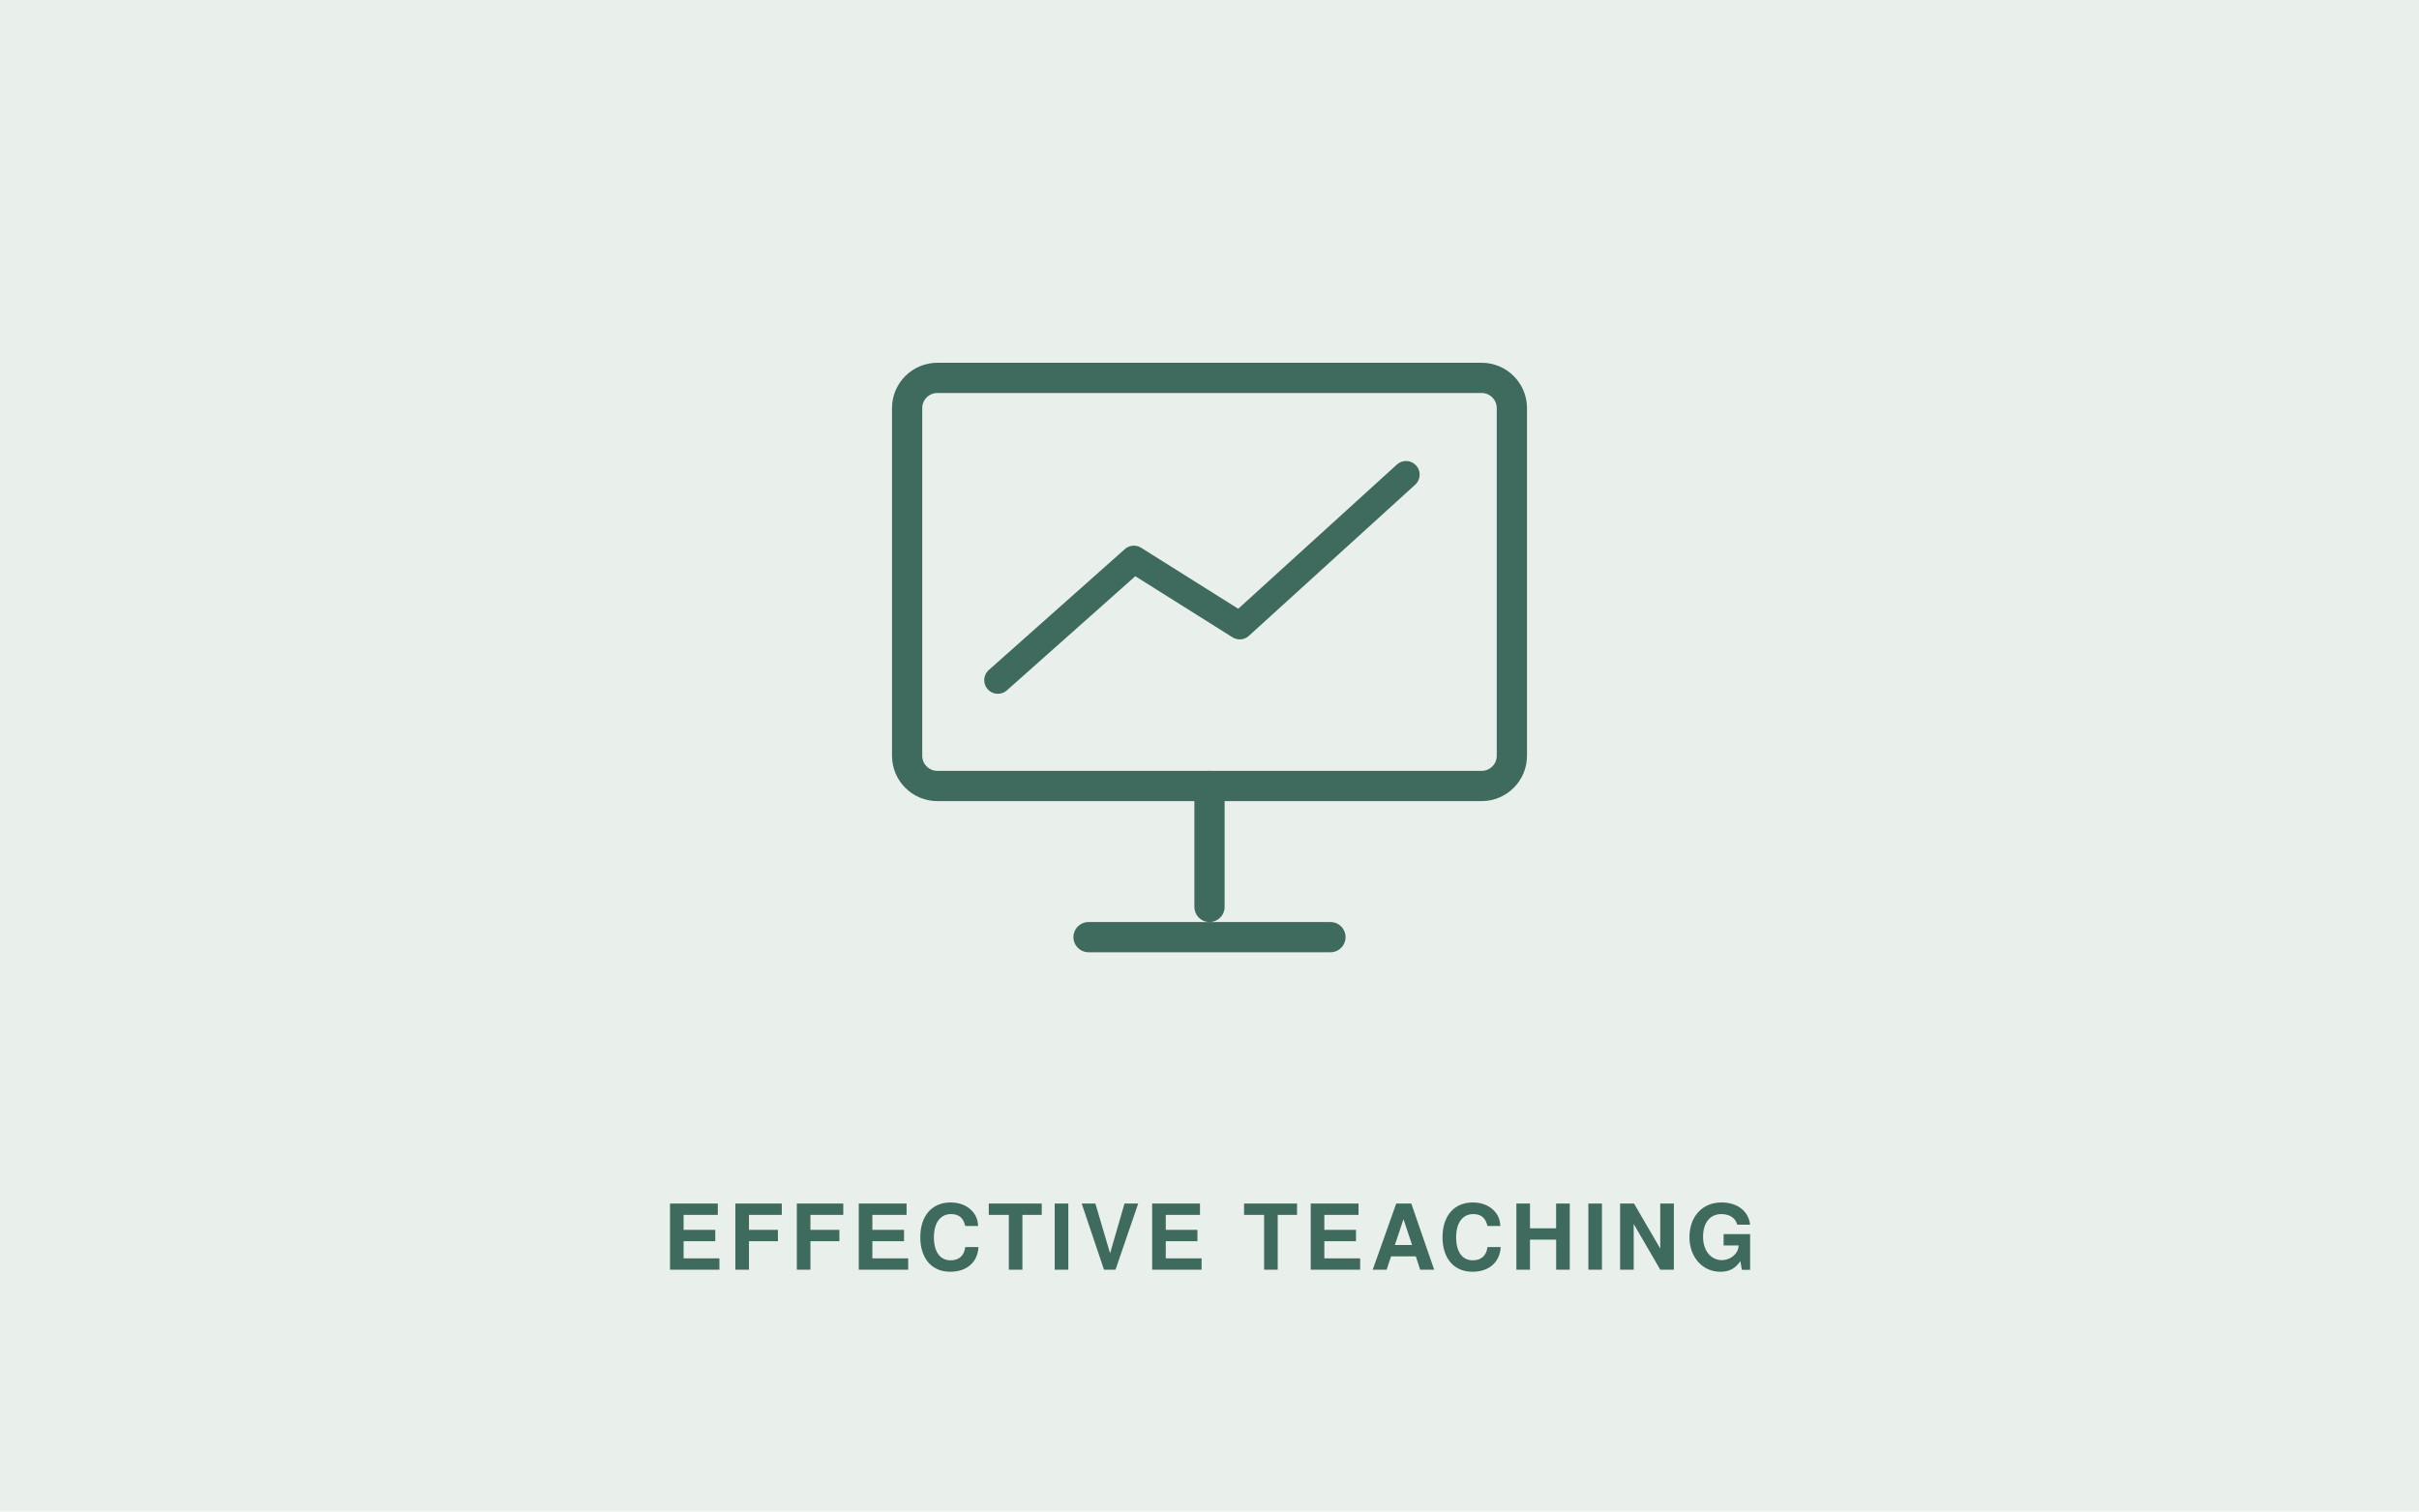
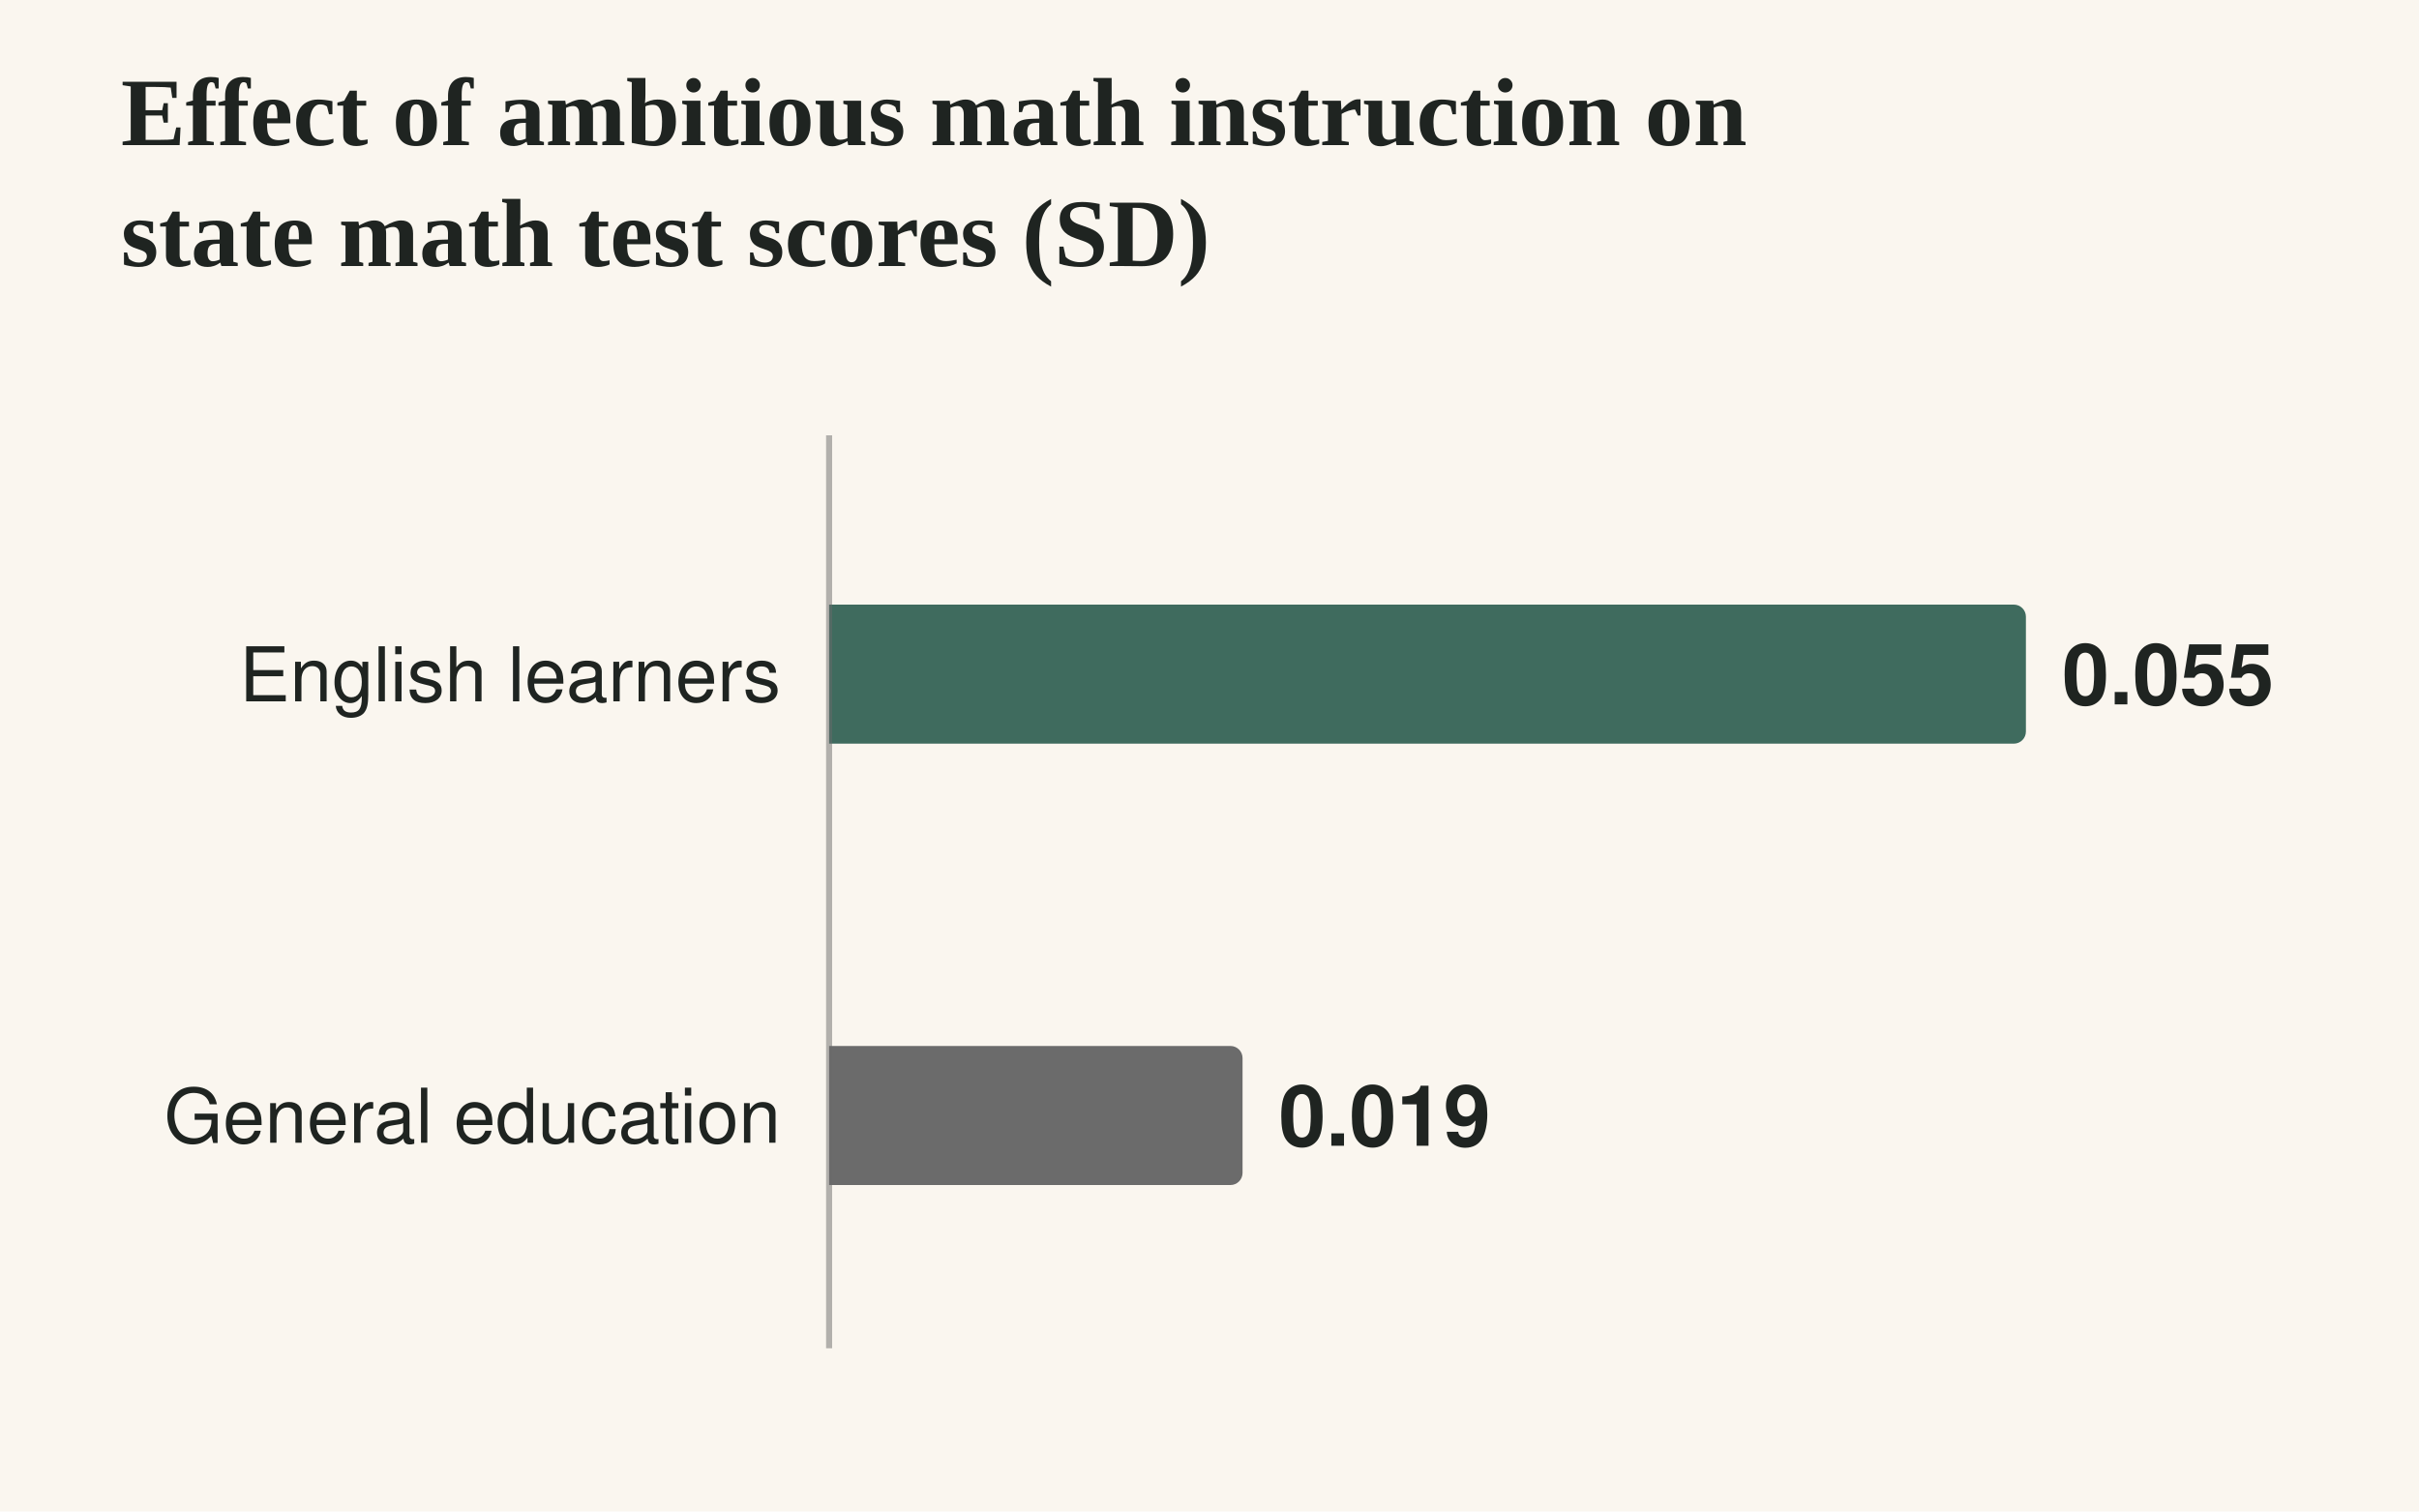
<svg xmlns="http://www.w3.org/2000/svg" viewBox="0 0 800 500" width="800" height="500" role="img">
-   <rect width="800" height="500" fill="#E9EFEA" />
-   <g transform="translate(280,95)" fill="none" stroke="#3F6B5E" stroke-width="10" stroke-linecap="round" stroke-linejoin="round">
-     <rect x="20" y="30" width="200" height="135" rx="10" />
-     <path d="M120 165 v40 M80 215 h80" />
-     <path d="M50 130 L 95 90 L 130 112 L 185 62" stroke-width="9" />
-   </g>
-   <text x="400" y="420" text-anchor="middle" font-family="'Helvetica Neue', Helvetica, Arial, sans-serif" font-size="30" font-weight="600" letter-spacing="2" fill="#3F6B5E">EFFECTIVE TEACHING</text>
+   <rect width="800" height="500" fill="#FAF6EF" />
+   <text x="40" y="48" font-family="Georgia, 'Times New Roman', serif" font-size="32" font-weight="600" fill="#1F2421">Effect of ambitious math instruction on</text>
+   <text x="40" y="88" font-family="Georgia, 'Times New Roman', serif" font-size="32" font-weight="600" fill="#1F2421">state math test scores (SD)</text>
+   <text x="258.2" y="232.0" text-anchor="end" font-family="'Helvetica Neue', Helvetica, Arial, sans-serif" font-size="25" fill="#1F2421">English learners</text>
+   <path d="M274.2 200.0 h391.8 a4 4 0 0 1 4 4 v38 a4 4 0 0 1 -4 4 h-391.8 Z" fill="#3F6B5E" />
+   <text x="682.0" y="233.0" font-family="'Helvetica Neue', Helvetica, Arial, sans-serif" font-size="28" font-weight="700" fill="#1F2421">0.055</text>
+   <text x="258.2" y="378.0" text-anchor="end" font-family="'Helvetica Neue', Helvetica, Arial, sans-serif" font-size="25" fill="#1F2421">General education</text>
+   <path d="M274.2 346.0 h132.731 a4 4 0 0 1 4 4 v38 a4 4 0 0 1 -4 4 h-132.731 Z" fill="#6B6B6B" />
+   <text x="422.931" y="379.0" font-family="'Helvetica Neue', Helvetica, Arial, sans-serif" font-size="28" font-weight="700" fill="#1F2421">0.019</text>
+   <line x1="274.2" y1="144" x2="274.2" y2="446" stroke="#6B6B6B" stroke-opacity="0.5" stroke-width="2" />
</svg>
